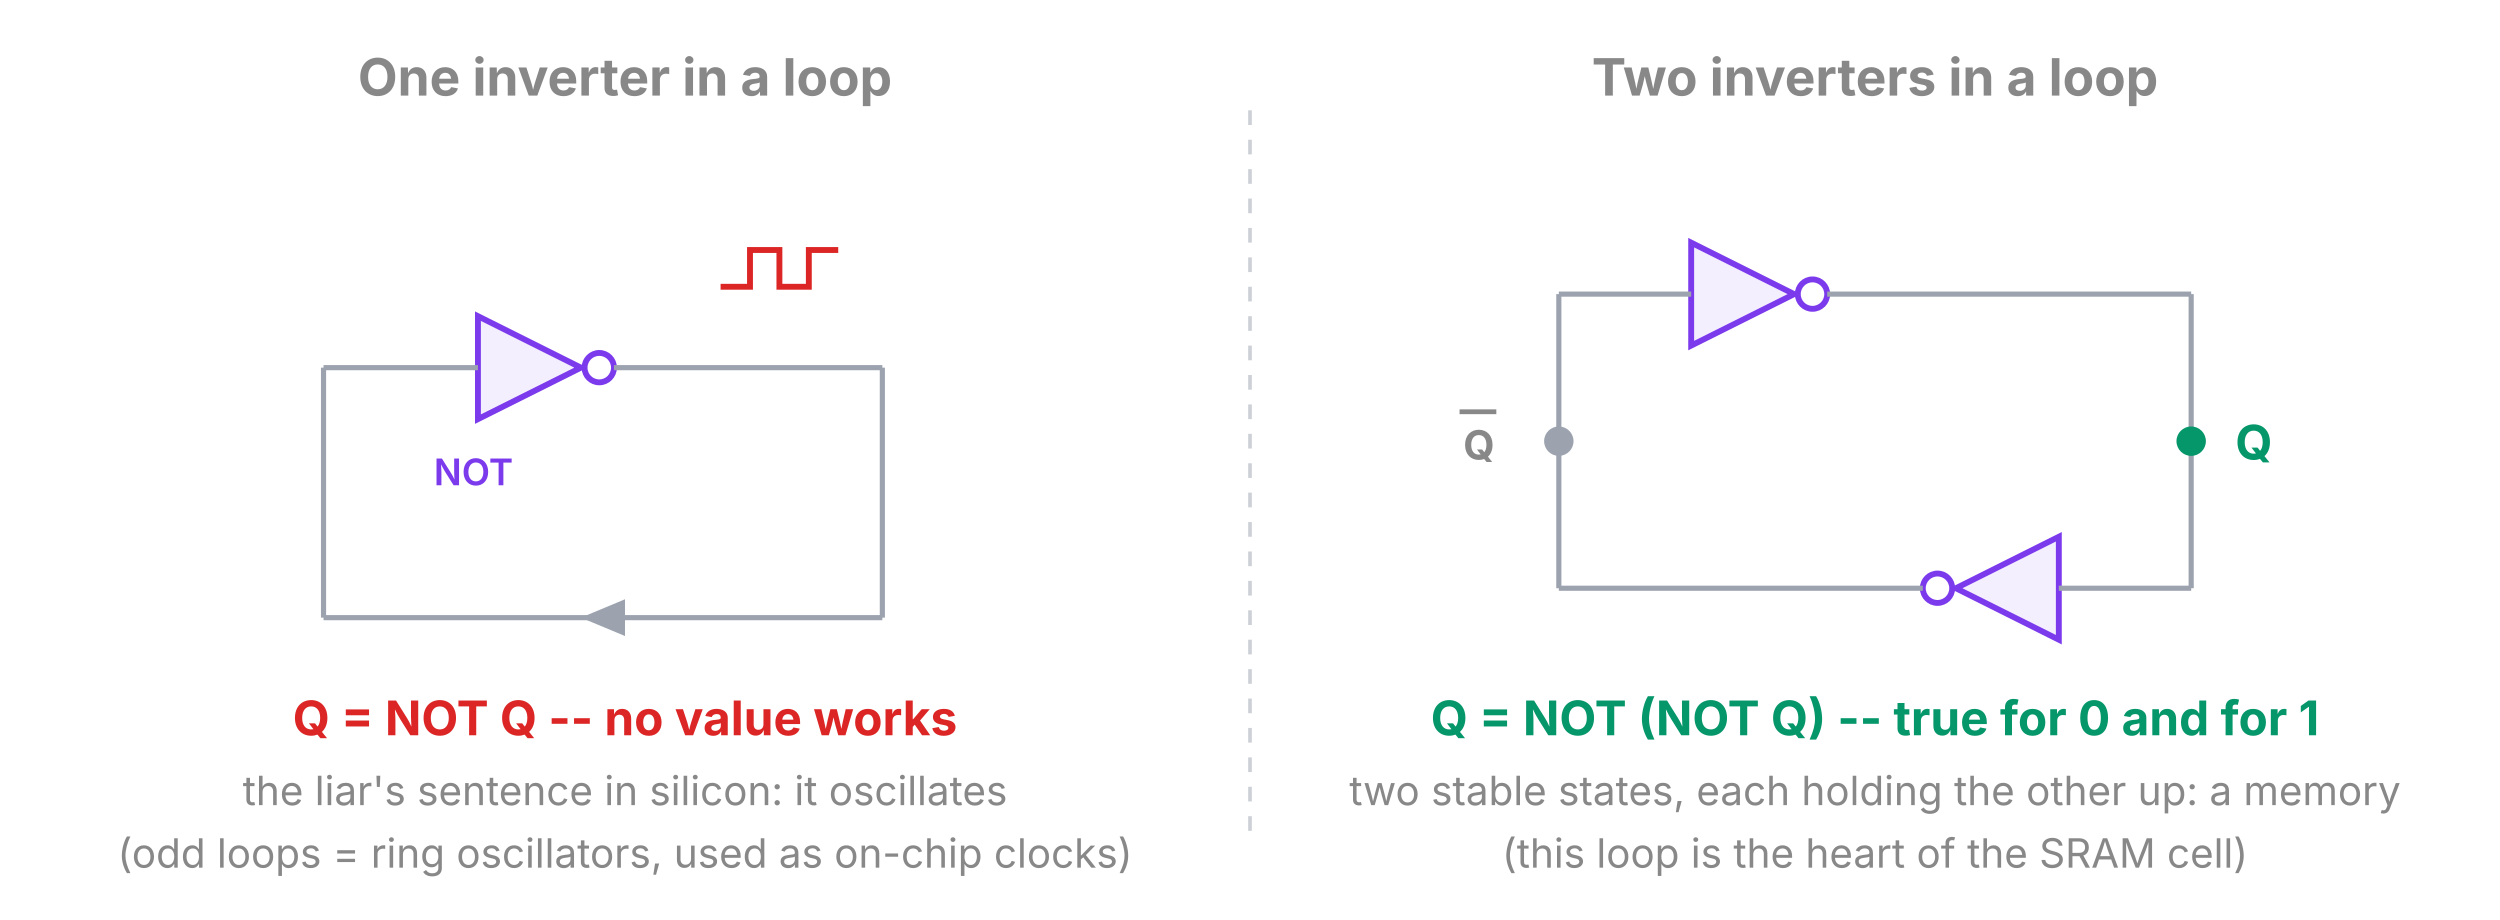
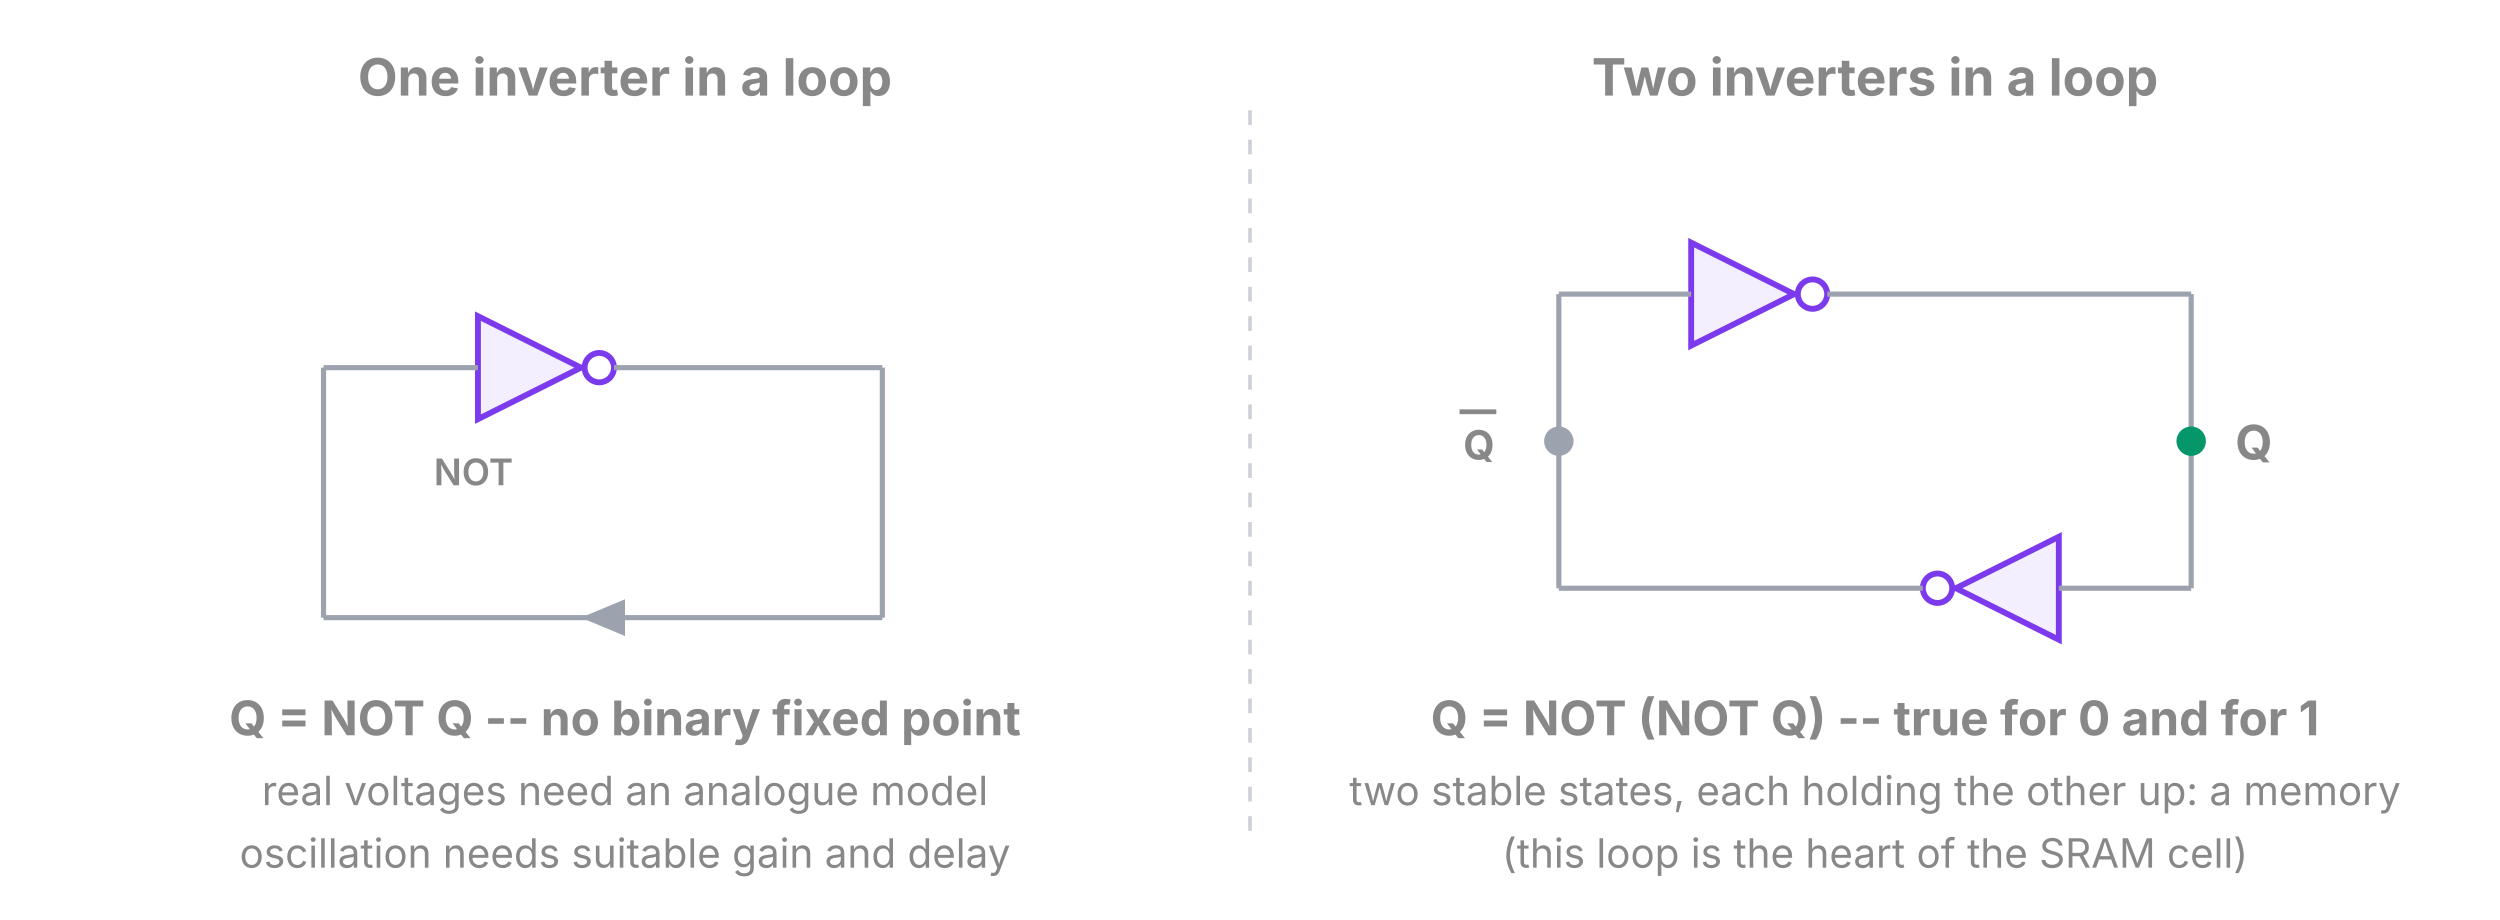
<svg xmlns="http://www.w3.org/2000/svg" viewBox="0 0 680 250" width="100%">
  <style>
    text { font-family: system-ui, -apple-system, sans-serif; fill: #888; }
    .title { font-size: 14px; font-weight: 700; }
-     .bad { font-size: 13px; font-weight: 700; fill: #dc2626; }
-     .good { font-size: 13px; font-weight: 700; fill: #059669; }
+     .bad { font-size: 13px; font-weight: 700; fill: #888; }
+     .good { font-size: 13px; font-weight: 700; fill: #888; }
    .eq { font-size: 11px; }
-     .g { font-size: 10px; font-weight: 600; fill: #7c3aed; }
+     .g { font-size: 10px; font-weight: 600; fill: #888; }
  </style>
  <text x="170" y="26" class="title" text-anchor="middle">One inverter in a loop</text>
  <path d="M 130 86 L 130 114 L 158 100 Z" fill="rgba(124,58,237,0.08)" stroke="#7c3aed" stroke-width="1.6" />
  <circle cx="163" cy="100" r="4" fill="none" stroke="#7c3aed" stroke-width="1.6" />
  <text x="118" y="132" class="g" text-anchor="start">NOT</text>
  <line x1="167" y1="100" x2="240" y2="100" stroke="#9ca3af" stroke-width="1.4" />
  <line x1="240" y1="100" x2="240" y2="168" stroke="#9ca3af" stroke-width="1.4" />
  <line x1="240" y1="168" x2="88" y2="168" stroke="#9ca3af" stroke-width="1.4" />
  <line x1="88" y1="168" x2="88" y2="100" stroke="#9ca3af" stroke-width="1.4" />
  <line x1="88" y1="100" x2="130" y2="100" stroke="#9ca3af" stroke-width="1.4" />
  <path d="M 170 163 L 158 168 L 170 173 Z" fill="#9ca3af" />
-   <polyline points="196,78 204,78 204,68 212,68 212,78 220,78 220,68 228,68" fill="none" stroke="#dc2626" stroke-width="1.6" />
-   <text x="170" y="200" class="bad" text-anchor="middle">Q = NOT Q -- no value works</text>
-   <text x="170" y="219" class="eq" text-anchor="middle">the liar's sentence in silicon: it oscillates</text>
-   <text x="170" y="236" class="eq" text-anchor="middle">(odd loops = ring oscillators, used as on-chip clocks)</text>
+   <text x="170" y="200" class="bad" text-anchor="middle">Q = NOT Q -- no binary fixed point</text>
+   <text x="170" y="219" class="eq" text-anchor="middle">real voltages need an analogue model</text>
+   <text x="170" y="236" class="eq" text-anchor="middle">oscillation needs suitable gain and delay</text>
  <line x1="340" y1="30" x2="340" y2="230" stroke="#9ca3af" stroke-width="1" stroke-dasharray="4 4" opacity="0.5" />
  <text x="510" y="26" class="title" text-anchor="middle">Two inverters in a loop</text>
  <path d="M 460 66 L 460 94 L 488 80 Z" fill="rgba(124,58,237,0.08)" stroke="#7c3aed" stroke-width="1.6" />
  <circle cx="493" cy="80" r="4" fill="none" stroke="#7c3aed" stroke-width="1.6" />
  <path d="M 560 146 L 560 174 L 532 160 Z" fill="rgba(124,58,237,0.08)" stroke="#7c3aed" stroke-width="1.6" />
  <circle cx="527" cy="160" r="4" fill="none" stroke="#7c3aed" stroke-width="1.6" />
  <line x1="497" y1="80" x2="596" y2="80" stroke="#9ca3af" stroke-width="1.4" />
  <line x1="596" y1="80" x2="596" y2="160" stroke="#9ca3af" stroke-width="1.4" />
  <line x1="596" y1="160" x2="560" y2="160" stroke="#9ca3af" stroke-width="1.4" />
  <line x1="523" y1="160" x2="424" y2="160" stroke="#9ca3af" stroke-width="1.4" />
  <line x1="424" y1="160" x2="424" y2="80" stroke="#9ca3af" stroke-width="1.4" />
  <line x1="424" y1="80" x2="460" y2="80" stroke="#9ca3af" stroke-width="1.4" />
  <circle cx="596" cy="120" r="4" fill="#059669" />
  <text x="608" y="125" class="good" text-anchor="start">Q</text>
  <circle cx="424" cy="120" r="4" fill="#9ca3af" />
  <text x="398" y="125" class="eq" text-anchor="start" font-weight="700">Q</text>
  <line x1="397" y1="112" x2="407" y2="112" stroke="#888" stroke-width="1.3" />
  <text x="510" y="200" class="good" text-anchor="middle">Q = NOT (NOT Q) -- true for 0 and for 1</text>
  <text x="510" y="219" class="eq" text-anchor="middle">two stable states, each holding the other up: a memory</text>
  <text x="510" y="236" class="eq" text-anchor="middle">(this loop is the heart of the SRAM cell)</text>
</svg>
